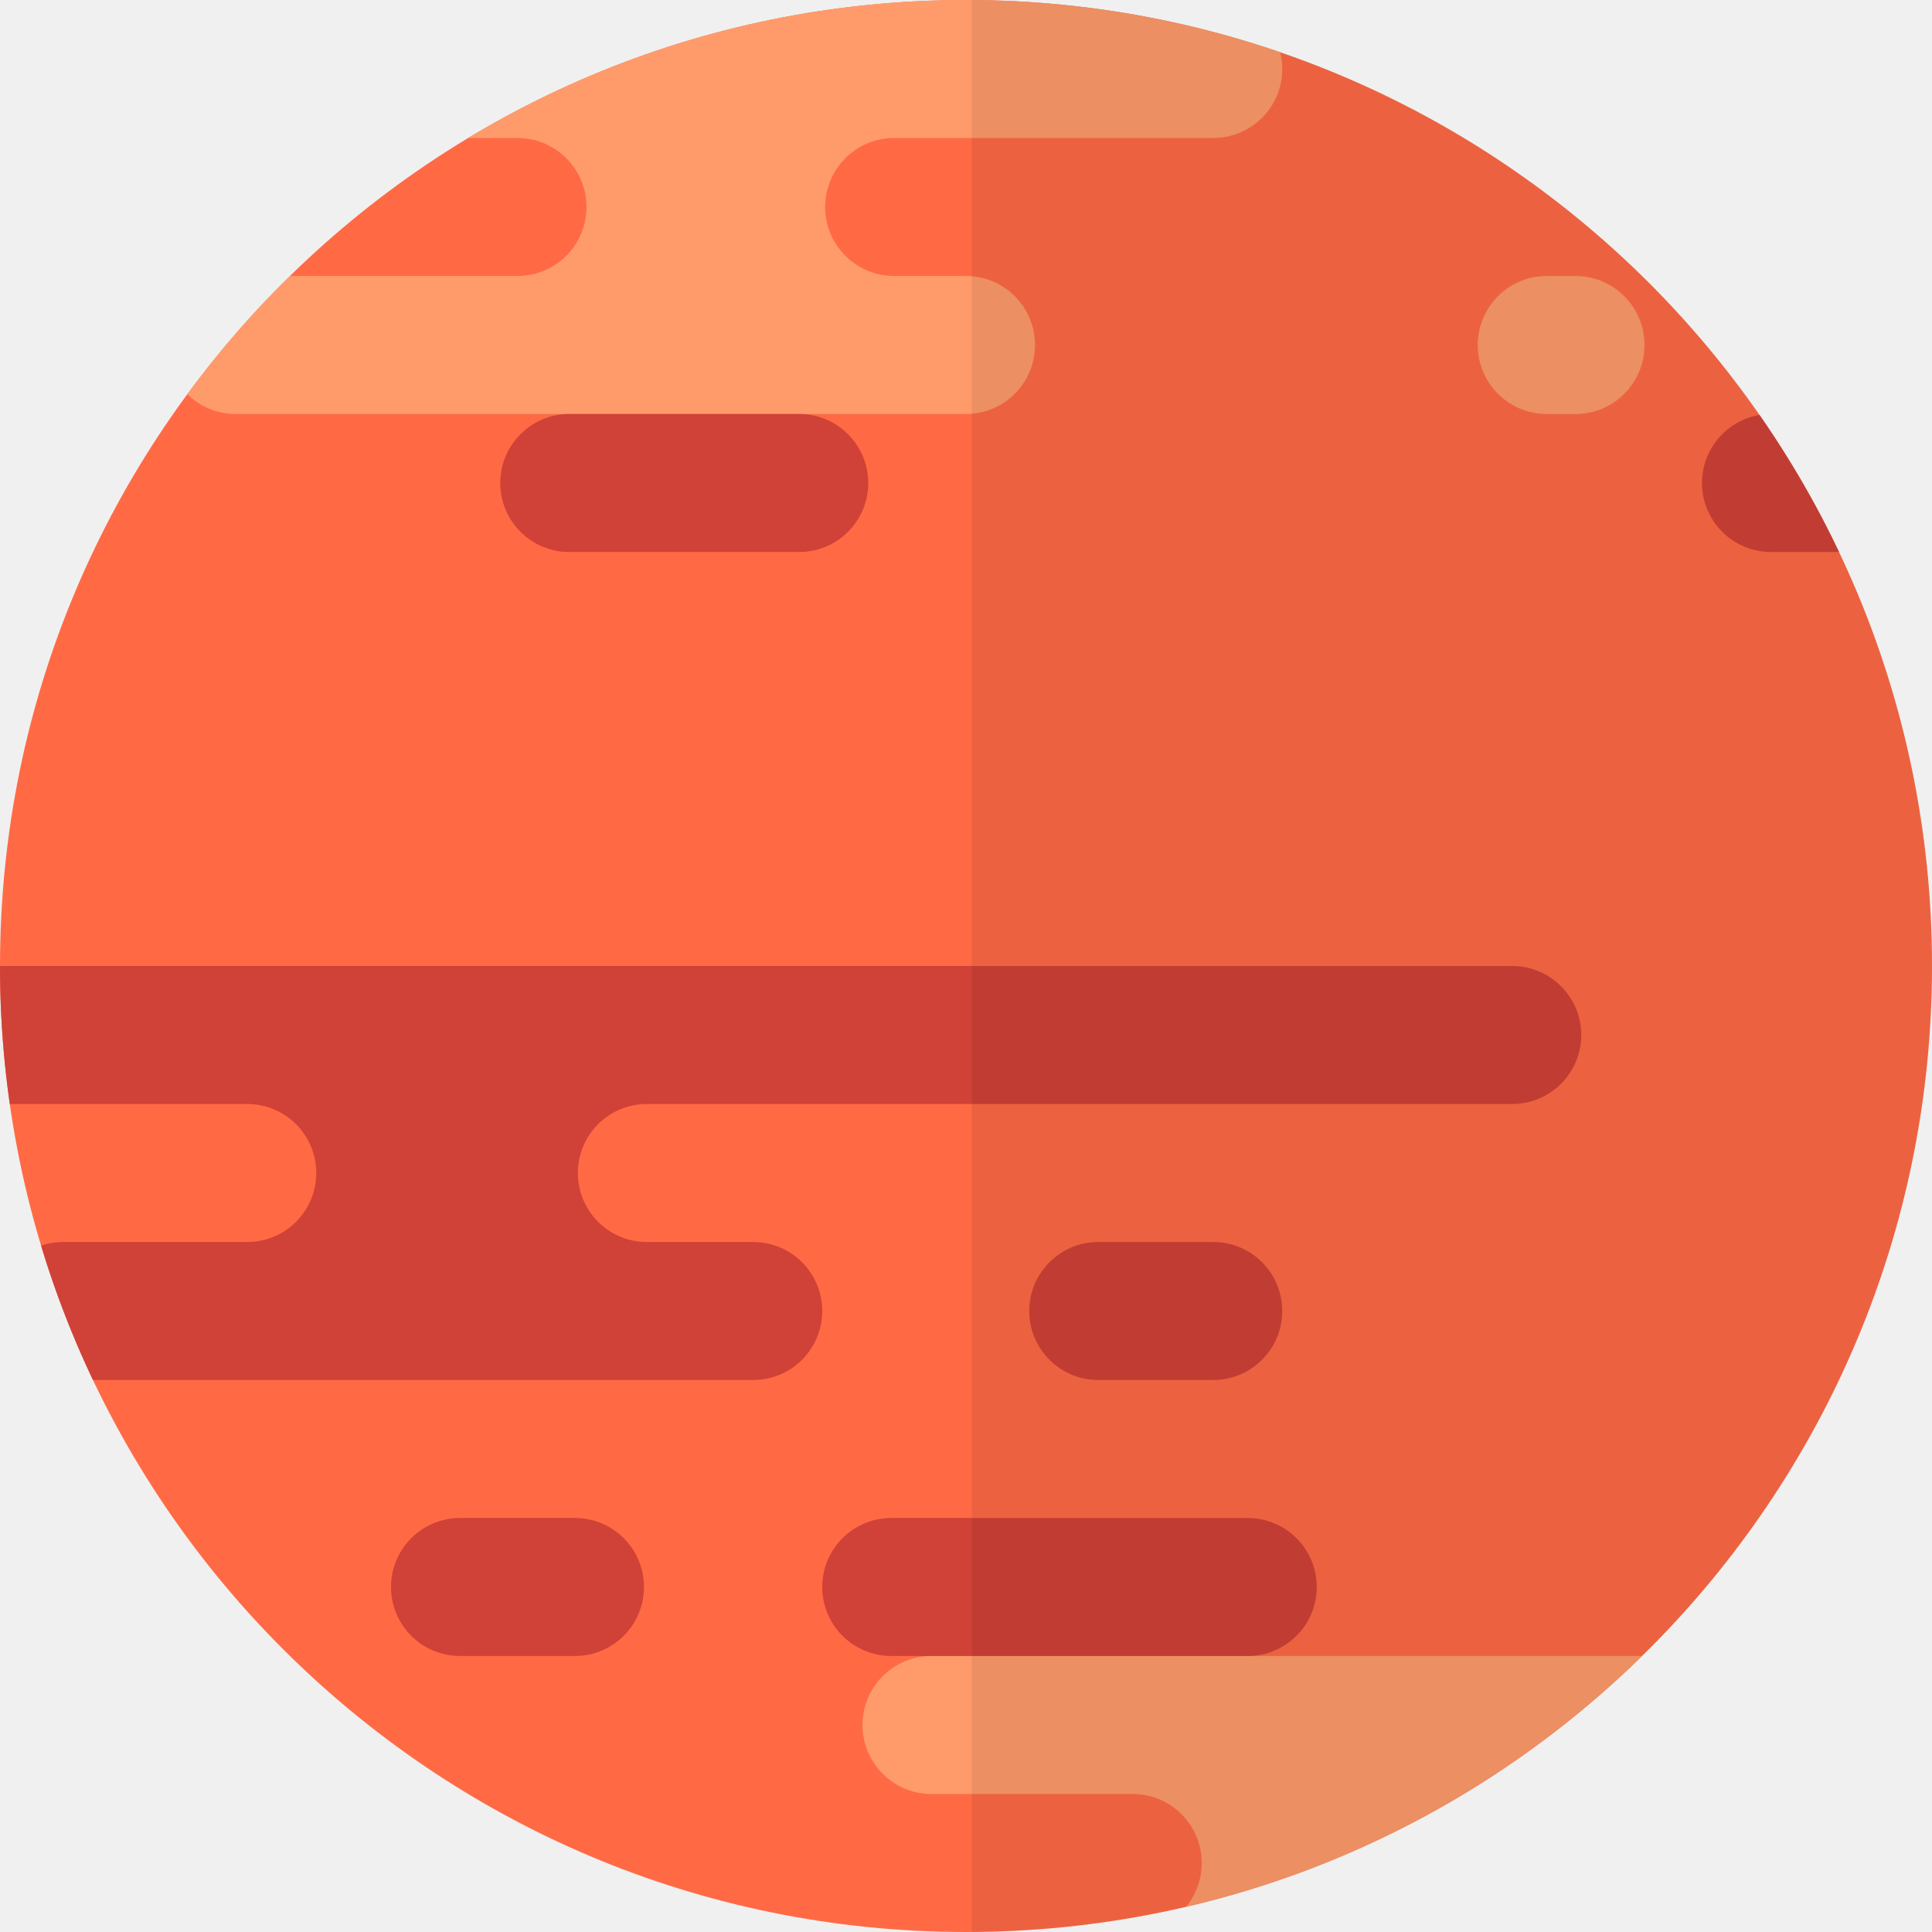
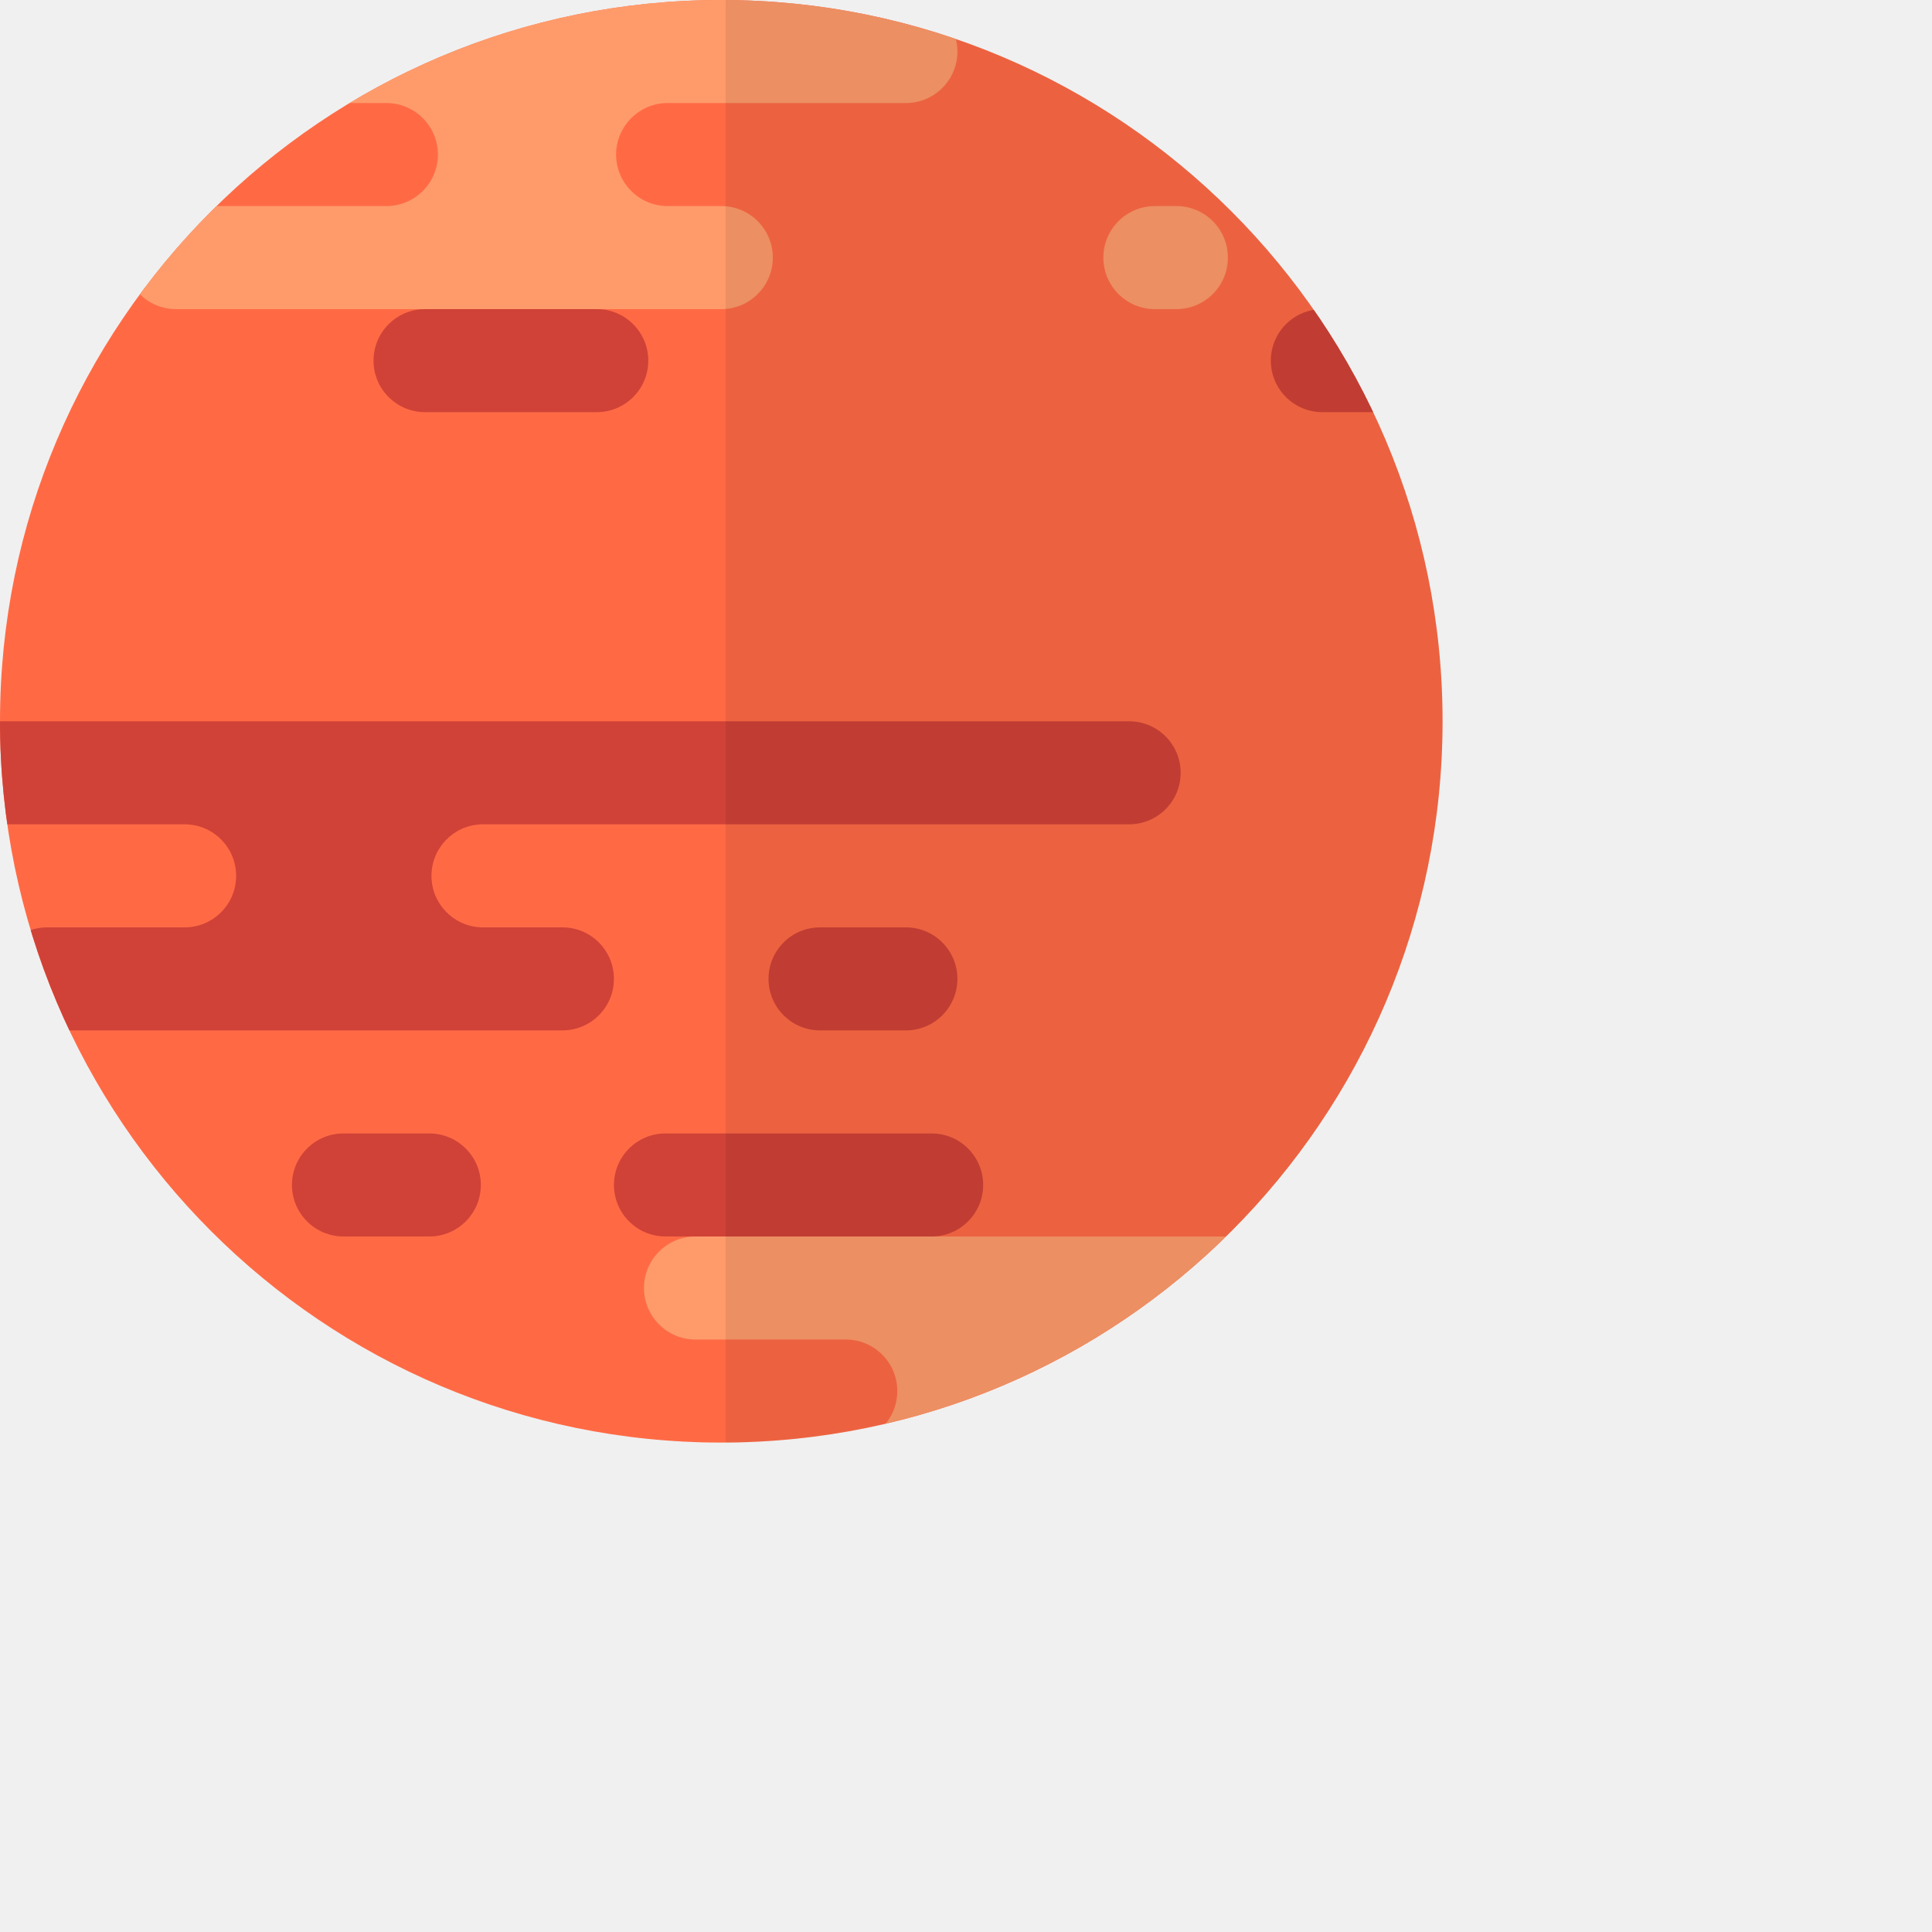
- <svg xmlns="http://www.w3.org/2000/svg" xmlns:xlink="http://www.w3.org/1999/xlink" width="336" height="336">
+ <svg xmlns="http://www.w3.org/2000/svg" xmlns:xlink="http://www.w3.org/1999/xlink" width="450" height="450">
  <defs>
    <circle id="a" cx="168" cy="168" r="168" />
    <circle id="c" cx="168" cy="168" r="168" />
    <circle id="e" cx="168" cy="168" r="168" />
    <circle id="g" cx="168" cy="168" r="168" />
  </defs>
  <g fill="none" fill-rule="evenodd">
    <circle cx="168" cy="168" r="168" fill="#FF6A45" fill-rule="nonzero" />
    <mask id="b" fill="#fff">
      <use xlink:href="#a" />
    </mask>
    <path fill="#FF9B6B" fill-rule="nonzero" d="M102 36c0-6.627-5.373-12-12-12H55c-6.627 0-12-5.373-12-12S48.373 0 55 0h156c6.627 0 12 5.373 12 12s-5.373 12-12 12h-56l-.001.01c-6.395.263-11.499 5.53-11.499 11.99S148.604 47.727 155 47.99V48H168c6.627 0 12 5.373 12 12s-5.373 12-12 12H41c-6.627 0-12-5.373-12-12s5.373-12 12-12h49c6.627 0 12-5.373 12-12zm172 12c6.627 0 12 5.373 12 12s-5.373 12-12 12h-5c-6.627 0-12-5.373-12-12s5.373-12 12-12h5z" mask="url(#b)" />
    <mask id="d" fill="#fff">
      <use xlink:href="#c" />
    </mask>
    <path fill="#FF9B6B" fill-rule="nonzero" d="M209 324c0-6.627-5.373-12-12-12h-35c-6.627 0-12-5.373-12-12s5.373-12 12-12h156c6.627 0 12 5.373 12 12s-5.373 12-12 12h-56l-.001.01c-6.395.263-11.499 5.53-11.499 11.99s5.104 11.727 11.499 11.99v.01H275c6.627 0 12 5.373 12 12s-5.373 12-12 12H148c-6.627 0-12-5.373-12-12s5.373-12 12-12h49c6.627 0 12-5.373 12-12zm172 12c6.627 0 12 5.373 12 12s-5.373 12-12 12h-5c-6.627 0-12-5.373-12-12s5.373-12 12-12h5z" mask="url(#d)" />
    <mask id="f" fill="#fff">
      <use xlink:href="#e" />
    </mask>
    <path fill="#D04237" fill-rule="nonzero" d="M217 264c6.627 0 12 5.373 12 12s-5.373 12-12 12h-62c-6.627 0-12-5.373-12-12s5.373-12 12-12h62zm-117 0c6.627 0 12 5.373 12 12s-5.373 12-12 12H80c-6.627 0-12-5.373-12-12s5.373-12 12-12h20zm163-96c6.627 0 12 5.373 12 12s-5.373 12-12 12H112l-.001.01c-6.395.263-11.499 5.53-11.499 11.99s5.104 11.727 11.499 11.99l.001.01h19c6.627 0 12 5.373 12 12s-5.373 12-12 12H11c-6.627 0-12-5.373-12-12s5.373-12 12-12h32c6.627 0 12-5.373 12-12s-5.373-12-12-12h-64c-6.627 0-12-5.373-12-12s5.373-12 12-12h284zm-52 48c6.627 0 12 5.373 12 12s-5.373 12-12 12h-20c-6.627 0-12-5.373-12-12s5.373-12 12-12h20zM139 72c6.627 0 12 5.373 12 12s-5.373 12-12 12H99c-6.627 0-12-5.373-12-12s5.373-12 12-12h40zm209 0c6.627 0 12 5.373 12 12s-5.373 12-12 12h-40c-6.627 0-12-5.373-12-12s5.373-12 12-12h40z" mask="url(#f)" />
    <mask id="h" fill="#fff">
      <use xlink:href="#g" />
    </mask>
    <path fill="#000" fill-rule="nonzero" mask="url(#h)" opacity=".078" d="M169-16h184v368H169z" />
  </g>
</svg>
